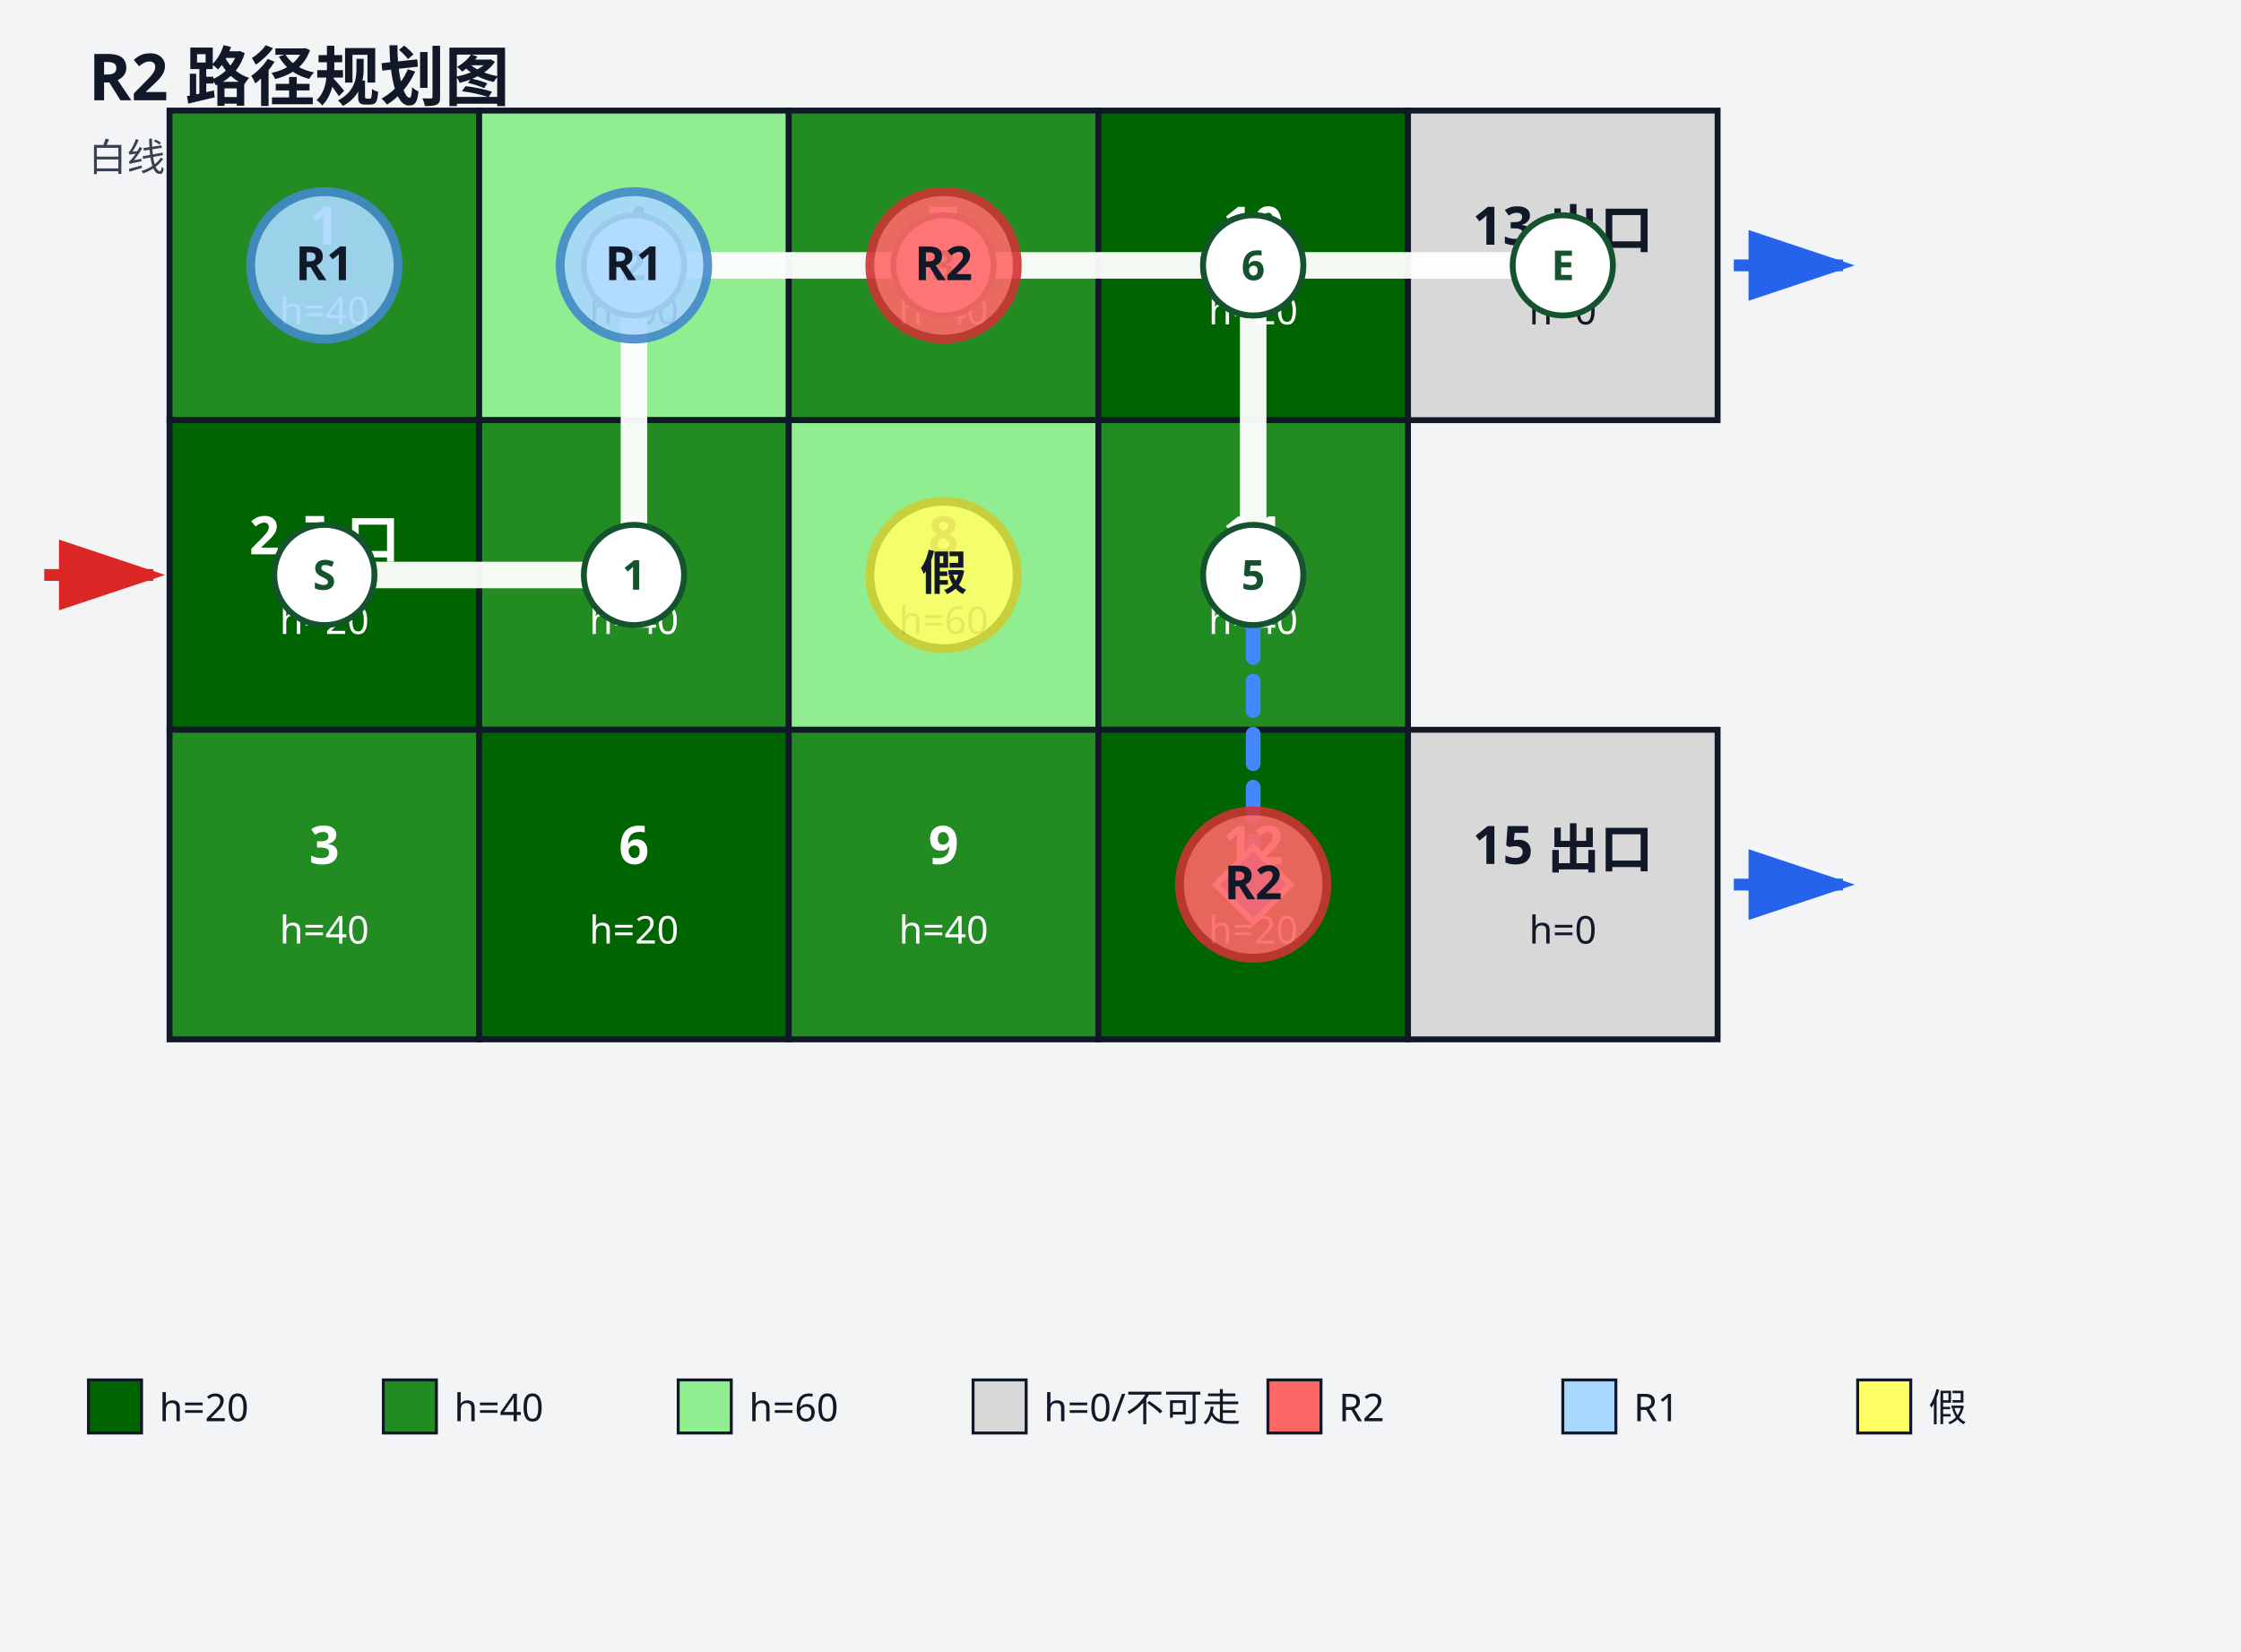
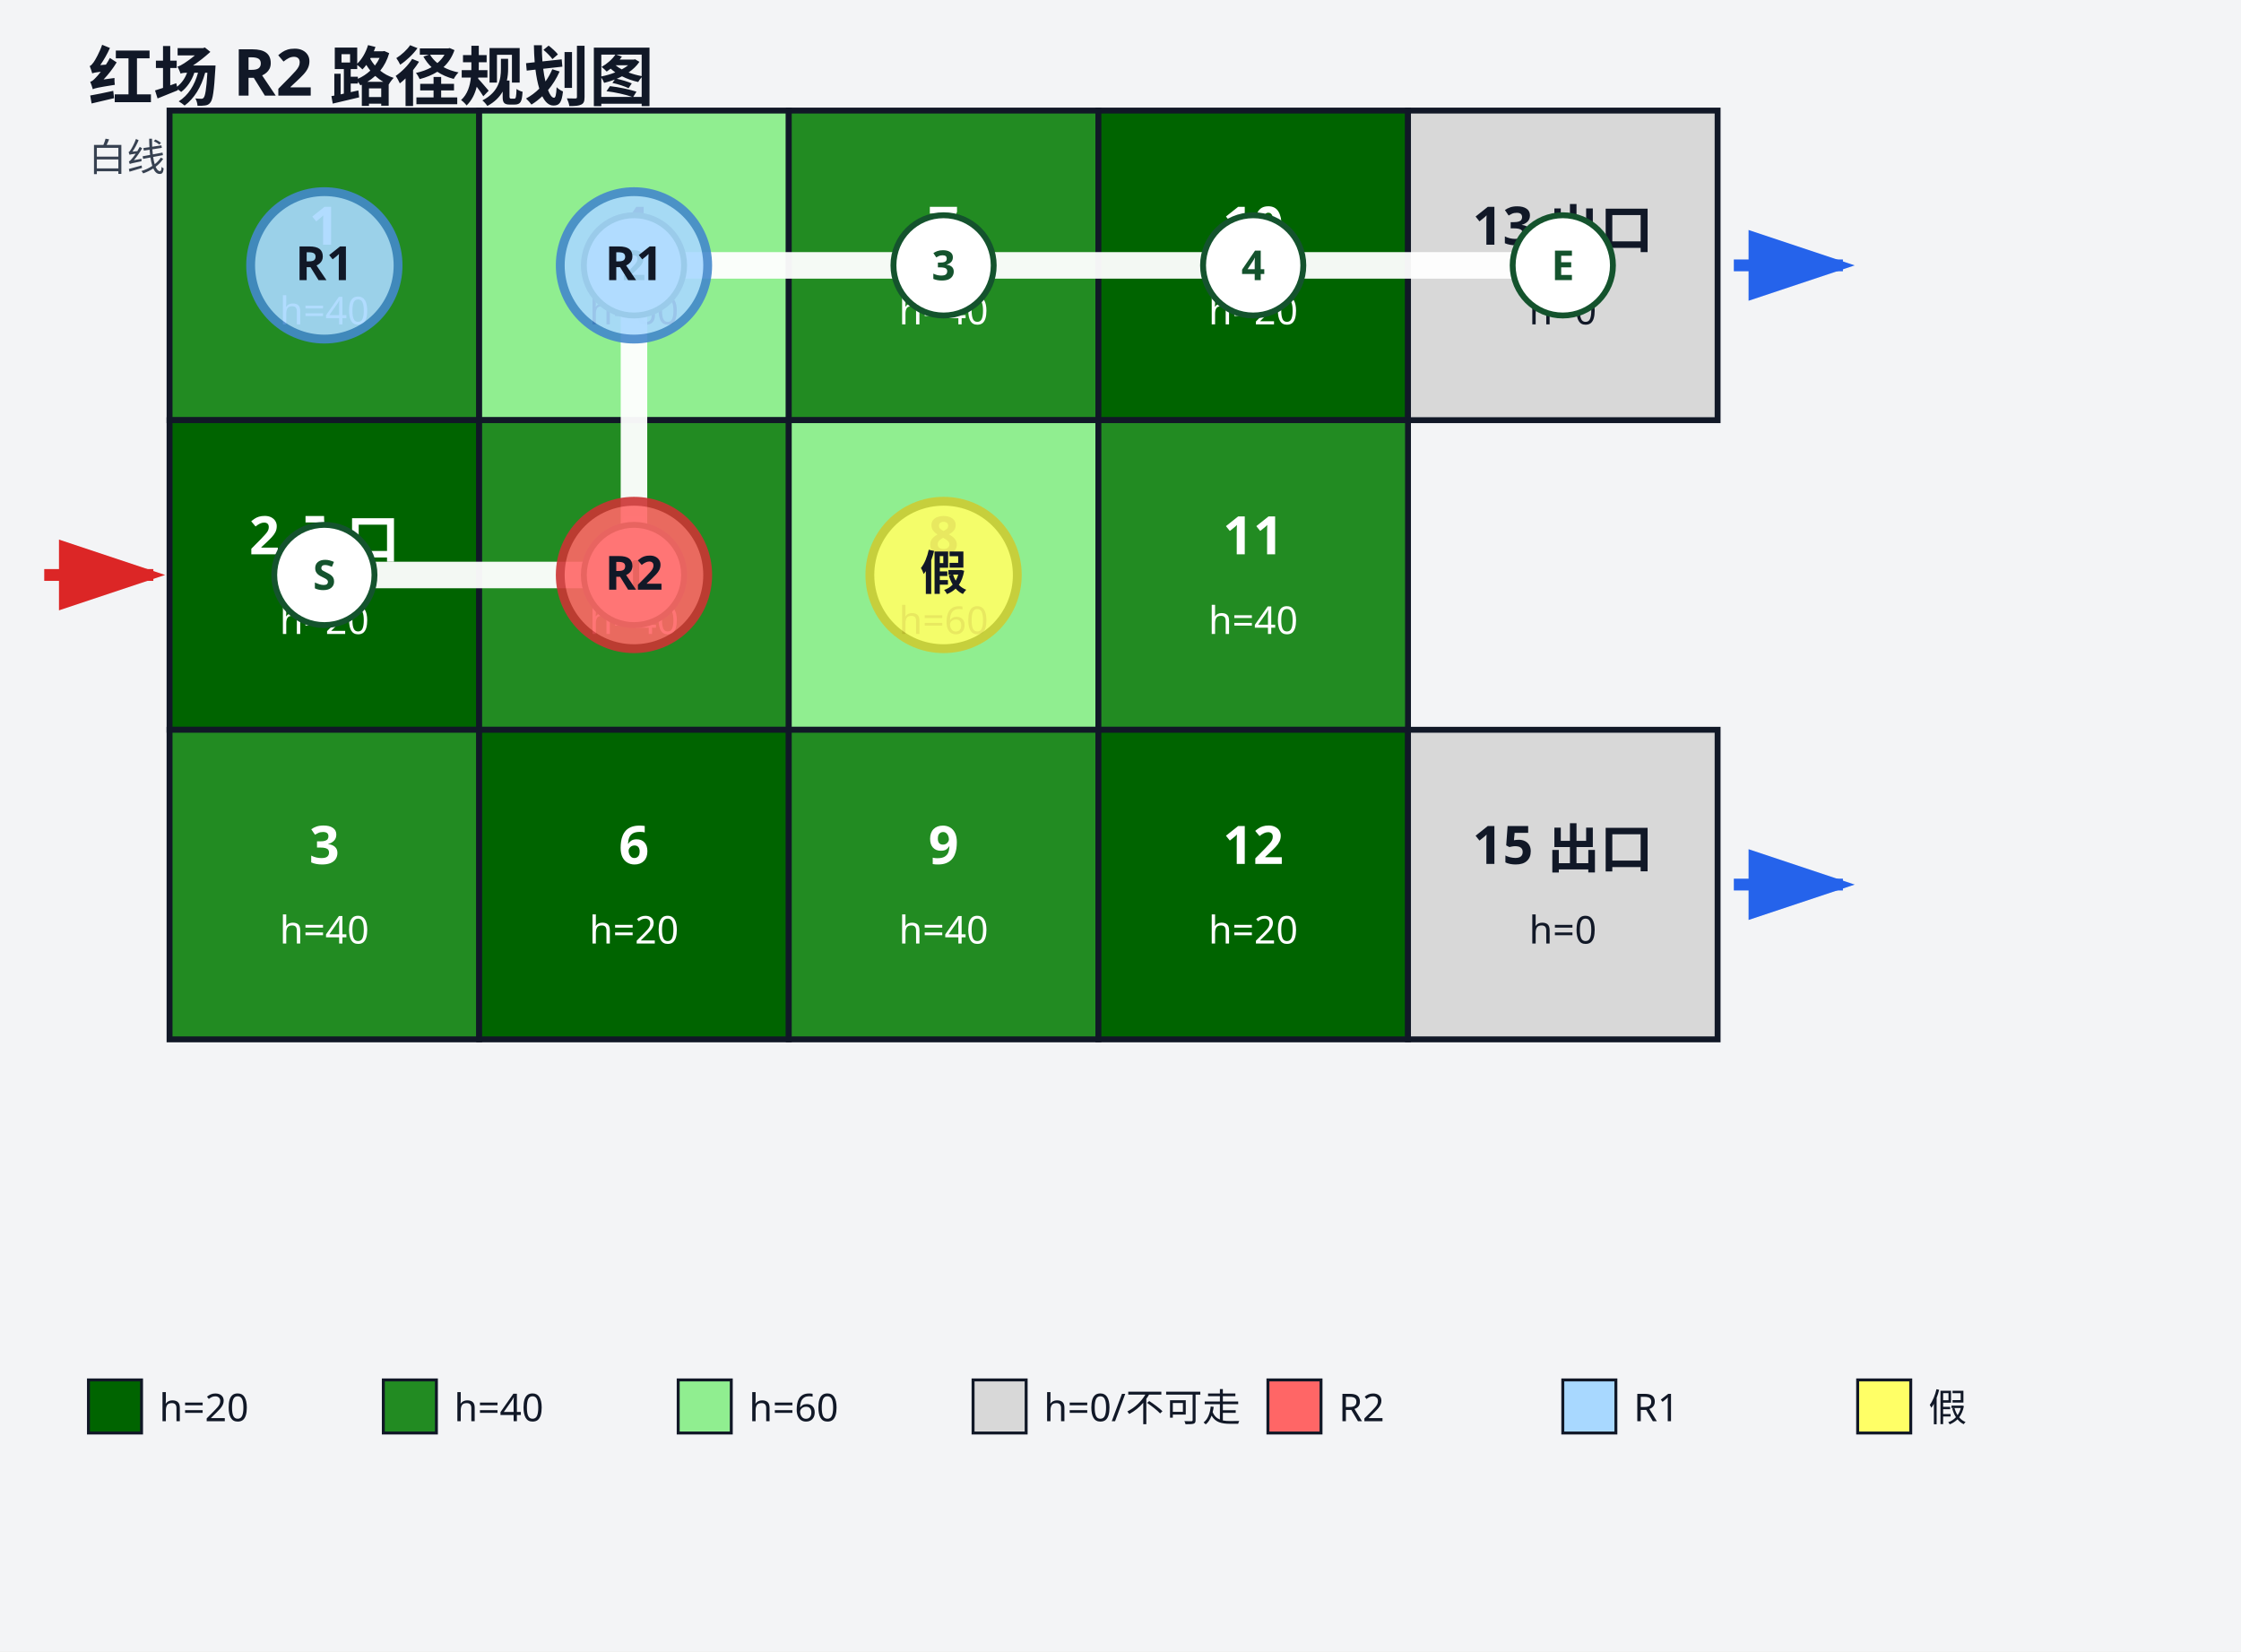
<svg xmlns="http://www.w3.org/2000/svg" width="760" height="560" viewBox="0 0 760 560">
  <rect width="100%" height="100%" fill="#f3f4f6" />
-   <text x="30" y="34" font-size="22" font-family="sans-serif" font-weight="700" fill="#111827">R2 路径规划图</text>
+   <text x="30" y="34" font-size="22" font-family="sans-serif" font-weight="700" fill="#111827">红场 R2 路径规划图</text>
  <text x="30" y="58" font-size="13" font-family="sans-serif" fill="#374151">白线=移动路径，蓝色虚线=夹取路径</text>
  <rect x="57.5" y="37.5" width="105" height="105" fill="#228B22" stroke="#111827" stroke-width="2" />
  <text x="110.0" y="83.0" font-size="18" font-family="sans-serif" font-weight="700" text-anchor="middle" fill="#ffffff">1</text>
  <text x="110.0" y="110.0" font-size="13" font-family="sans-serif" text-anchor="middle" fill="#ffffff">h=40</text>
  <rect x="57.5" y="142.5" width="105" height="105" fill="#006400" stroke="#111827" stroke-width="2" />
  <text x="110.0" y="188.0" font-size="18" font-family="sans-serif" font-weight="700" text-anchor="middle" fill="#ffffff">2 入口</text>
  <text x="110.0" y="215.0" font-size="13" font-family="sans-serif" text-anchor="middle" fill="#ffffff">h=20</text>
  <rect x="57.5" y="247.5" width="105" height="105" fill="#228B22" stroke="#111827" stroke-width="2" />
  <text x="110.0" y="293.0" font-size="18" font-family="sans-serif" font-weight="700" text-anchor="middle" fill="#ffffff">3</text>
  <text x="110.0" y="320.0" font-size="13" font-family="sans-serif" text-anchor="middle" fill="#ffffff">h=40</text>
  <rect x="162.5" y="37.5" width="105" height="105" fill="#90EE90" stroke="#111827" stroke-width="2" />
  <text x="215.0" y="83.0" font-size="18" font-family="sans-serif" font-weight="700" text-anchor="middle" fill="#111827">4</text>
  <text x="215.0" y="110.0" font-size="13" font-family="sans-serif" text-anchor="middle" fill="#111827">h=60</text>
  <rect x="162.5" y="142.5" width="105" height="105" fill="#228B22" stroke="#111827" stroke-width="2" />
  <text x="215.0" y="188.0" font-size="18" font-family="sans-serif" font-weight="700" text-anchor="middle" fill="#ffffff">5</text>
  <text x="215.0" y="215.0" font-size="13" font-family="sans-serif" text-anchor="middle" fill="#ffffff">h=40</text>
  <rect x="162.5" y="247.5" width="105" height="105" fill="#006400" stroke="#111827" stroke-width="2" />
  <text x="215.0" y="293.0" font-size="18" font-family="sans-serif" font-weight="700" text-anchor="middle" fill="#ffffff">6</text>
  <text x="215.0" y="320.0" font-size="13" font-family="sans-serif" text-anchor="middle" fill="#ffffff">h=20</text>
  <rect x="267.5" y="37.5" width="105" height="105" fill="#228B22" stroke="#111827" stroke-width="2" />
  <text x="320.0" y="83.0" font-size="18" font-family="sans-serif" font-weight="700" text-anchor="middle" fill="#ffffff">7</text>
  <text x="320.0" y="110.0" font-size="13" font-family="sans-serif" text-anchor="middle" fill="#ffffff">h=40</text>
  <rect x="267.5" y="142.5" width="105" height="105" fill="#90EE90" stroke="#111827" stroke-width="2" />
  <text x="320.0" y="188.0" font-size="18" font-family="sans-serif" font-weight="700" text-anchor="middle" fill="#111827">8</text>
  <text x="320.0" y="215.0" font-size="13" font-family="sans-serif" text-anchor="middle" fill="#111827">h=60</text>
  <rect x="267.5" y="247.5" width="105" height="105" fill="#228B22" stroke="#111827" stroke-width="2" />
  <text x="320.0" y="293.0" font-size="18" font-family="sans-serif" font-weight="700" text-anchor="middle" fill="#ffffff">9</text>
  <text x="320.0" y="320.0" font-size="13" font-family="sans-serif" text-anchor="middle" fill="#ffffff">h=40</text>
  <rect x="372.5" y="37.5" width="105" height="105" fill="#006400" stroke="#111827" stroke-width="2" />
  <text x="425.0" y="83.0" font-size="18" font-family="sans-serif" font-weight="700" text-anchor="middle" fill="#ffffff">10</text>
  <text x="425.0" y="110.0" font-size="13" font-family="sans-serif" text-anchor="middle" fill="#ffffff">h=20</text>
  <rect x="372.5" y="142.5" width="105" height="105" fill="#228B22" stroke="#111827" stroke-width="2" />
  <text x="425.0" y="188.0" font-size="18" font-family="sans-serif" font-weight="700" text-anchor="middle" fill="#ffffff">11</text>
  <text x="425.0" y="215.0" font-size="13" font-family="sans-serif" text-anchor="middle" fill="#ffffff">h=40</text>
  <rect x="372.5" y="247.5" width="105" height="105" fill="#006400" stroke="#111827" stroke-width="2" />
  <text x="425.0" y="293.0" font-size="18" font-family="sans-serif" font-weight="700" text-anchor="middle" fill="#ffffff">12</text>
  <text x="425.0" y="320.0" font-size="13" font-family="sans-serif" text-anchor="middle" fill="#ffffff">h=20</text>
  <rect x="477.5" y="37.5" width="105" height="105" fill="#d8d8d8" stroke="#111827" stroke-width="2" />
  <text x="530.0" y="83.0" font-size="18" font-family="sans-serif" font-weight="700" text-anchor="middle" fill="#111827">13 出口</text>
  <text x="530.0" y="110.0" font-size="13" font-family="sans-serif" text-anchor="middle" fill="#111827">h=0</text>
  <rect x="477.5" y="247.5" width="105" height="105" fill="#d8d8d8" stroke="#111827" stroke-width="2" />
  <text x="530.0" y="293.0" font-size="18" font-family="sans-serif" font-weight="700" text-anchor="middle" fill="#111827">15 出口</text>
  <text x="530.0" y="320.0" font-size="13" font-family="sans-serif" text-anchor="middle" fill="#111827">h=0</text>
  <defs>
    <marker id="arrow-red" markerWidth="10" markerHeight="10" refX="8" refY="3" orient="auto" markerUnits="strokeWidth">
      <path d="M0,0 L0,6 L9,3 z" fill="#dc2626" />
    </marker>
    <marker id="arrow-blue" markerWidth="10" markerHeight="10" refX="8" refY="3" orient="auto" markerUnits="strokeWidth">
      <path d="M0,0 L0,6 L9,3 z" fill="#2563eb" />
    </marker>
  </defs>
  <line x1="15.0" y1="195.0" x2="52.0" y2="195.0" stroke="#dc2626" stroke-width="4" marker-end="url(#arrow-red)" />
  <line x1="588.0" y1="90.0" x2="625.0" y2="90.0" stroke="#2563eb" stroke-width="4" marker-end="url(#arrow-blue)" />
  <line x1="588.0" y1="300.0" x2="625.0" y2="300.0" stroke="#2563eb" stroke-width="4" marker-end="url(#arrow-blue)" />
-   <polyline points="110.0,195.0 215.0,195.0 215.0,90.0 320.0,90.0 425.0,90.0 425.0,195.0 425.0,90.0 530.0,90.0" fill="none" stroke="#ffffff" stroke-width="9" stroke-linecap="round" stroke-linejoin="round" opacity="0.95" />
-   <line x1="425.0" y1="195.0" x2="425.0" y2="300.0" stroke="#4488ff" stroke-width="5" stroke-dasharray="10 8" stroke-linecap="round" />
-   <rect x="416.0" y="291.0" width="18" height="18" fill="#4488ff" stroke="#ffffff" stroke-width="2" transform="rotate(45 425.0 300.0)" />
+   <polyline points="110.0,195.0 215.0,195.0 215.0,90.0 320.0,90.0 425.0,90.0 530.0,90.0" fill="none" stroke="#ffffff" stroke-width="9" stroke-linecap="round" stroke-linejoin="round" opacity="0.95" />
  <circle cx="110.0" cy="195.0" r="17" fill="#ffffff" stroke="#14532d" stroke-width="2" />
  <text x="110.0" y="200.0" font-size="14" font-family="sans-serif" font-weight="700" text-anchor="middle" fill="#14532d">S</text>
  <circle cx="215.0" cy="195.0" r="17" fill="#ffffff" stroke="#14532d" stroke-width="2" />
  <text x="215.0" y="200.0" font-size="14" font-family="sans-serif" font-weight="700" text-anchor="middle" fill="#14532d">1</text>
  <circle cx="215.0" cy="90.0" r="17" fill="#ffffff" stroke="#14532d" stroke-width="2" />
  <text x="215.0" y="95.0" font-size="14" font-family="sans-serif" font-weight="700" text-anchor="middle" fill="#14532d">2</text>
  <circle cx="320.0" cy="90.0" r="17" fill="#ffffff" stroke="#14532d" stroke-width="2" />
  <text x="320.0" y="95.0" font-size="14" font-family="sans-serif" font-weight="700" text-anchor="middle" fill="#14532d">3</text>
  <circle cx="425.0" cy="90.0" r="17" fill="#ffffff" stroke="#14532d" stroke-width="2" />
  <text x="425.0" y="95.0" font-size="14" font-family="sans-serif" font-weight="700" text-anchor="middle" fill="#14532d">4</text>
-   <circle cx="425.0" cy="195.0" r="17" fill="#ffffff" stroke="#14532d" stroke-width="2" />
-   <text x="425.0" y="200.0" font-size="14" font-family="sans-serif" font-weight="700" text-anchor="middle" fill="#14532d">5</text>
-   <circle cx="425.0" cy="90.0" r="17" fill="#ffffff" stroke="#14532d" stroke-width="2" />
-   <text x="425.0" y="95.0" font-size="14" font-family="sans-serif" font-weight="700" text-anchor="middle" fill="#14532d">6</text>
  <circle cx="530.0" cy="90.0" r="17" fill="#ffffff" stroke="#14532d" stroke-width="2" />
  <text x="530.0" y="95.0" font-size="14" font-family="sans-serif" font-weight="700" text-anchor="middle" fill="#14532d">E</text>
  <circle cx="110.0" cy="90.0" r="25" fill="#a8d8ff" stroke="#4488cc" stroke-width="3" opacity="0.9" />
  <text x="110.0" y="95.0" font-size="16" font-family="sans-serif" font-weight="700" text-anchor="middle" fill="#111827">R1</text>
  <circle cx="215.0" cy="90.0" r="25" fill="#a8d8ff" stroke="#4488cc" stroke-width="3" opacity="0.9" />
  <text x="215.0" y="95.0" font-size="16" font-family="sans-serif" font-weight="700" text-anchor="middle" fill="#111827">R1</text>
-   <circle cx="320.0" cy="90.0" r="25" fill="#ff6666" stroke="#cc3333" stroke-width="3" opacity="0.9" />
-   <text x="320.0" y="95.0" font-size="16" font-family="sans-serif" font-weight="700" text-anchor="middle" fill="#111827">R2</text>
+   <circle cx="215.0" cy="195.0" r="25" fill="#ff6666" stroke="#cc3333" stroke-width="3" opacity="0.9" />
+   <text x="215.0" y="200.0" font-size="16" font-family="sans-serif" font-weight="700" text-anchor="middle" fill="#111827">R2</text>
  <circle cx="320.0" cy="195.0" r="25" fill="#ffff66" stroke="#cccc33" stroke-width="3" opacity="0.9" />
  <text x="320.0" y="200.0" font-size="16" font-family="sans-serif" font-weight="700" text-anchor="middle" fill="#111827">假</text>
-   <circle cx="425.0" cy="300.0" r="25" fill="#ff6666" stroke="#cc3333" stroke-width="3" opacity="0.9" />
-   <text x="425.0" y="305.0" font-size="16" font-family="sans-serif" font-weight="700" text-anchor="middle" fill="#111827">R2</text>
  <rect x="30" y="468" width="18" height="18" fill="#006400" stroke="#111827" />
  <text x="54" y="482" font-size="13" font-family="sans-serif" fill="#111827">h=20</text>
  <rect x="130" y="468" width="18" height="18" fill="#228B22" stroke="#111827" />
  <text x="154" y="482" font-size="13" font-family="sans-serif" fill="#111827">h=40</text>
  <rect x="230" y="468" width="18" height="18" fill="#90EE90" stroke="#111827" />
  <text x="254" y="482" font-size="13" font-family="sans-serif" fill="#111827">h=60</text>
  <rect x="330" y="468" width="18" height="18" fill="#d8d8d8" stroke="#111827" />
  <text x="354" y="482" font-size="13" font-family="sans-serif" fill="#111827">h=0/不可走</text>
  <rect x="430" y="468" width="18" height="18" fill="#ff6666" stroke="#111827" />
  <text x="454" y="482" font-size="13" font-family="sans-serif" fill="#111827">R2</text>
  <rect x="530" y="468" width="18" height="18" fill="#a8d8ff" stroke="#111827" />
  <text x="554" y="482" font-size="13" font-family="sans-serif" fill="#111827">R1</text>
  <rect x="630" y="468" width="18" height="18" fill="#ffff66" stroke="#111827" />
  <text x="654" y="482" font-size="13" font-family="sans-serif" fill="#111827">假</text>
</svg>
